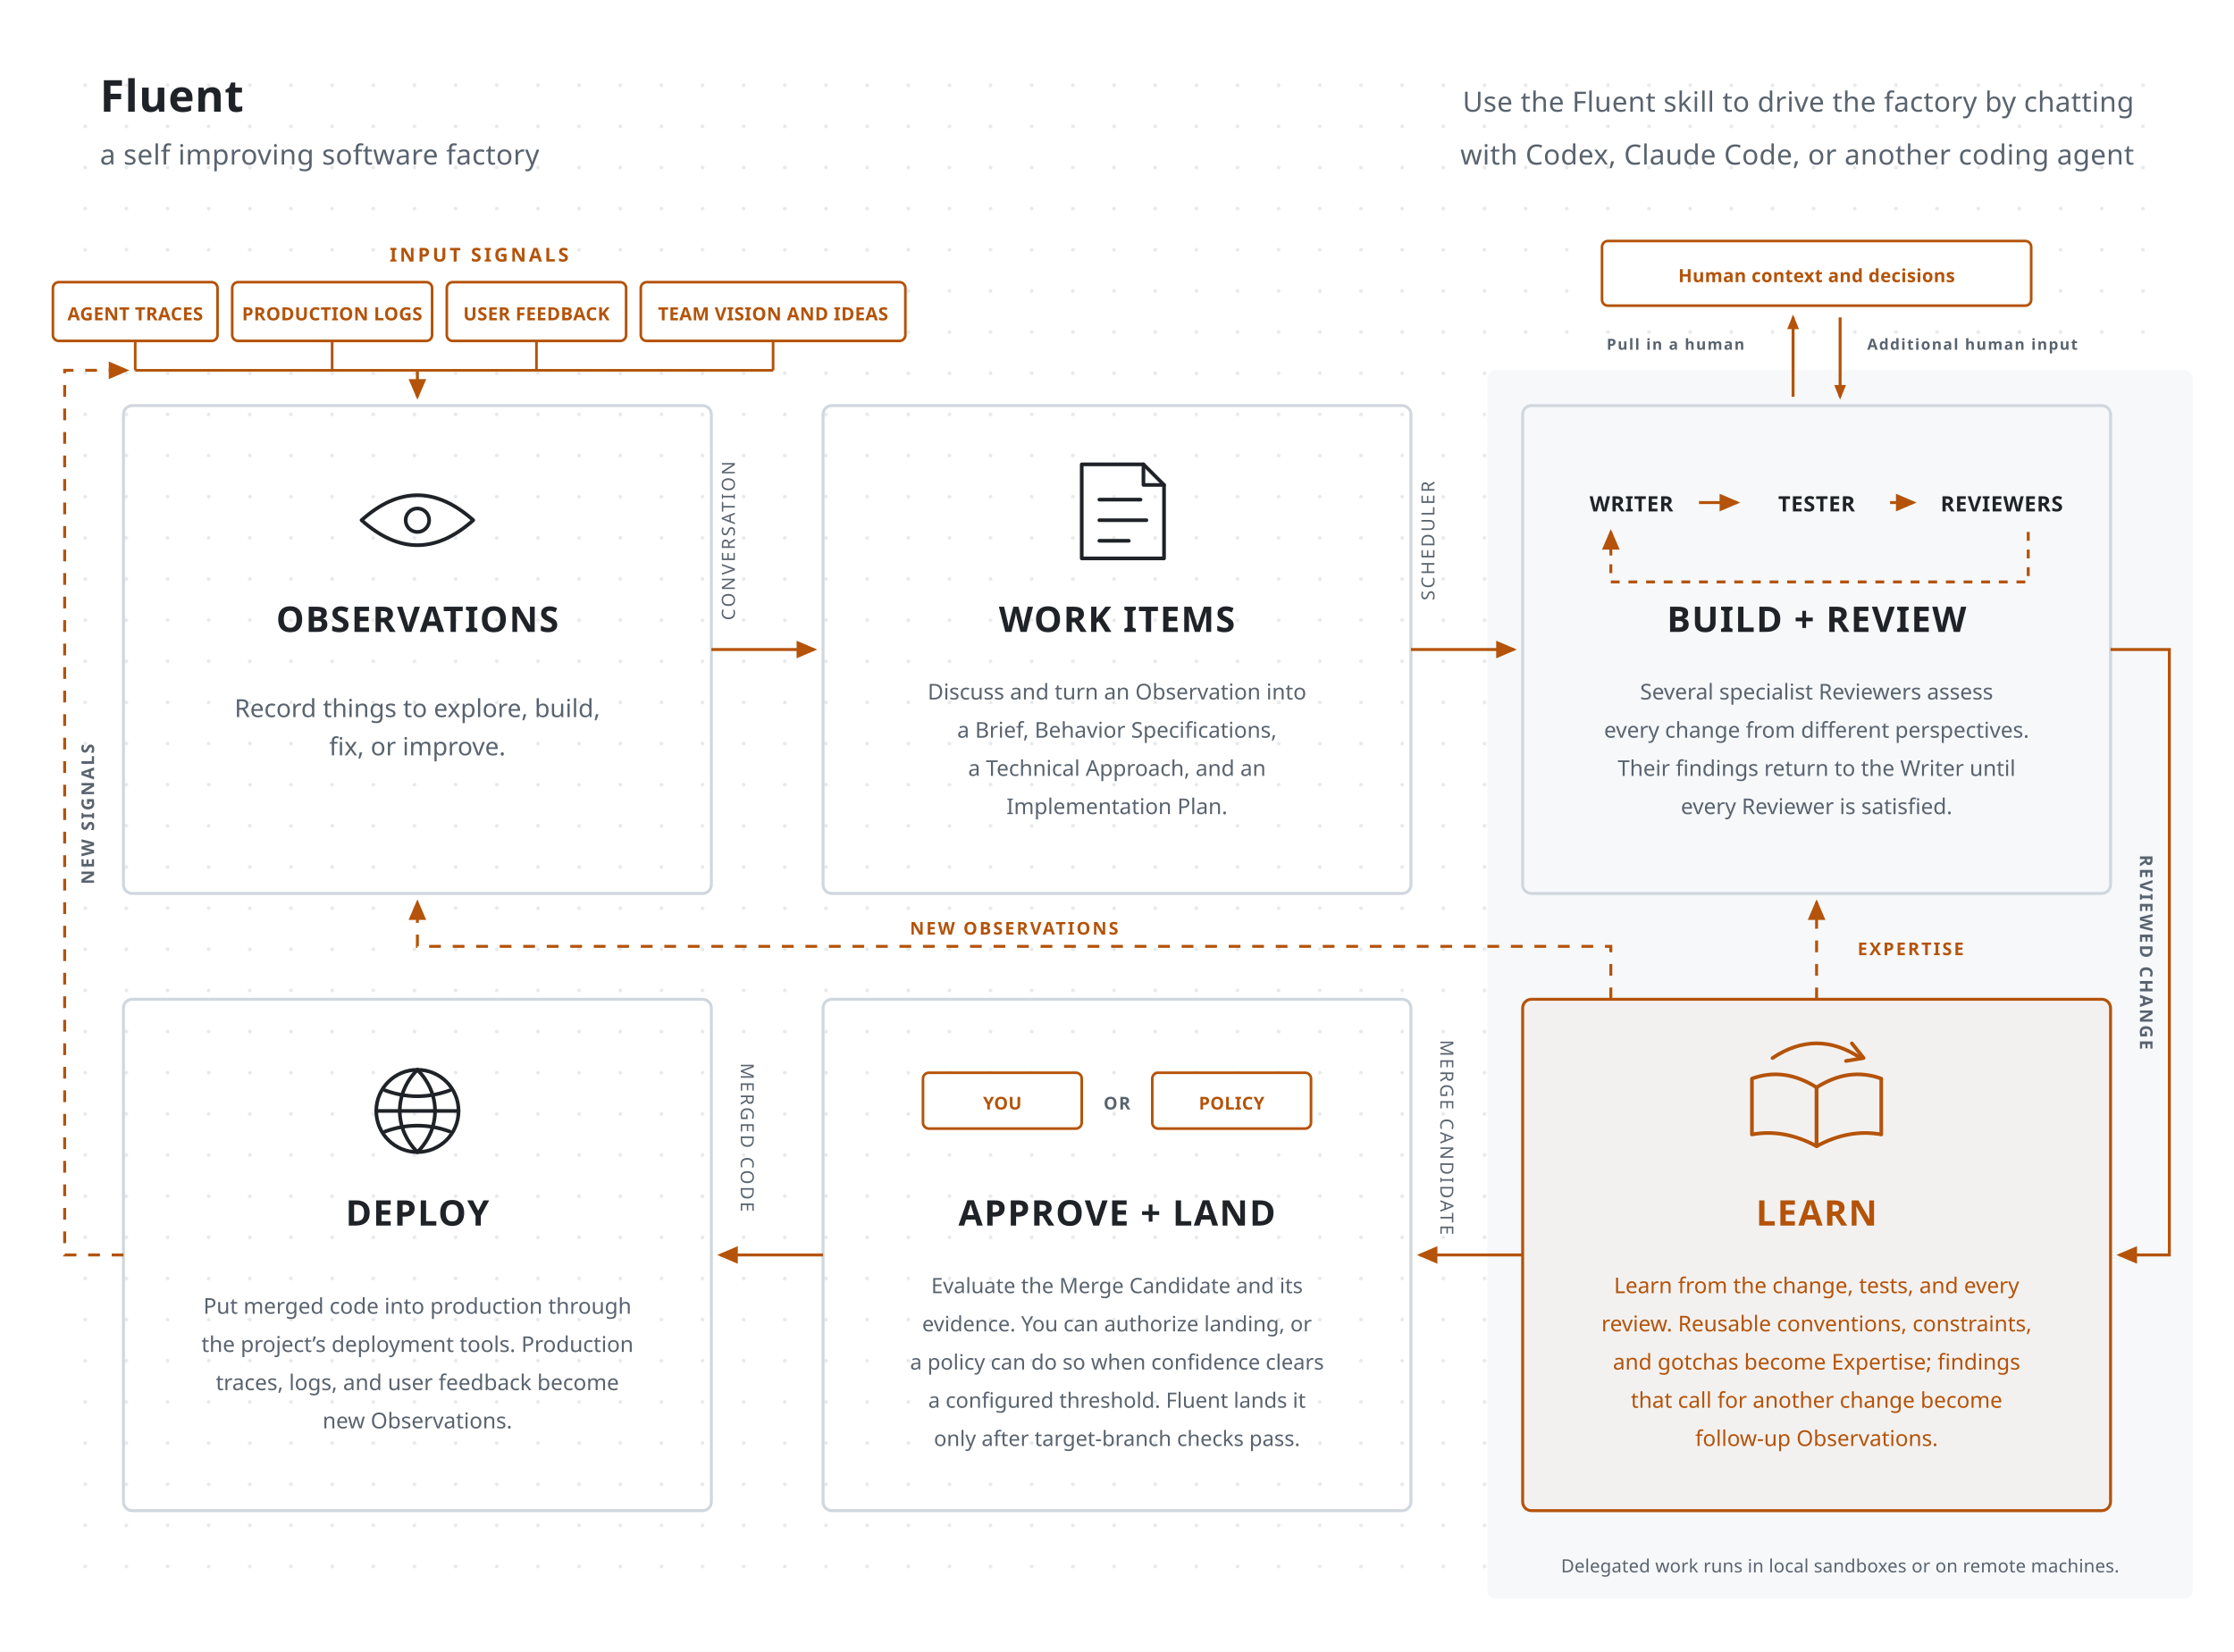
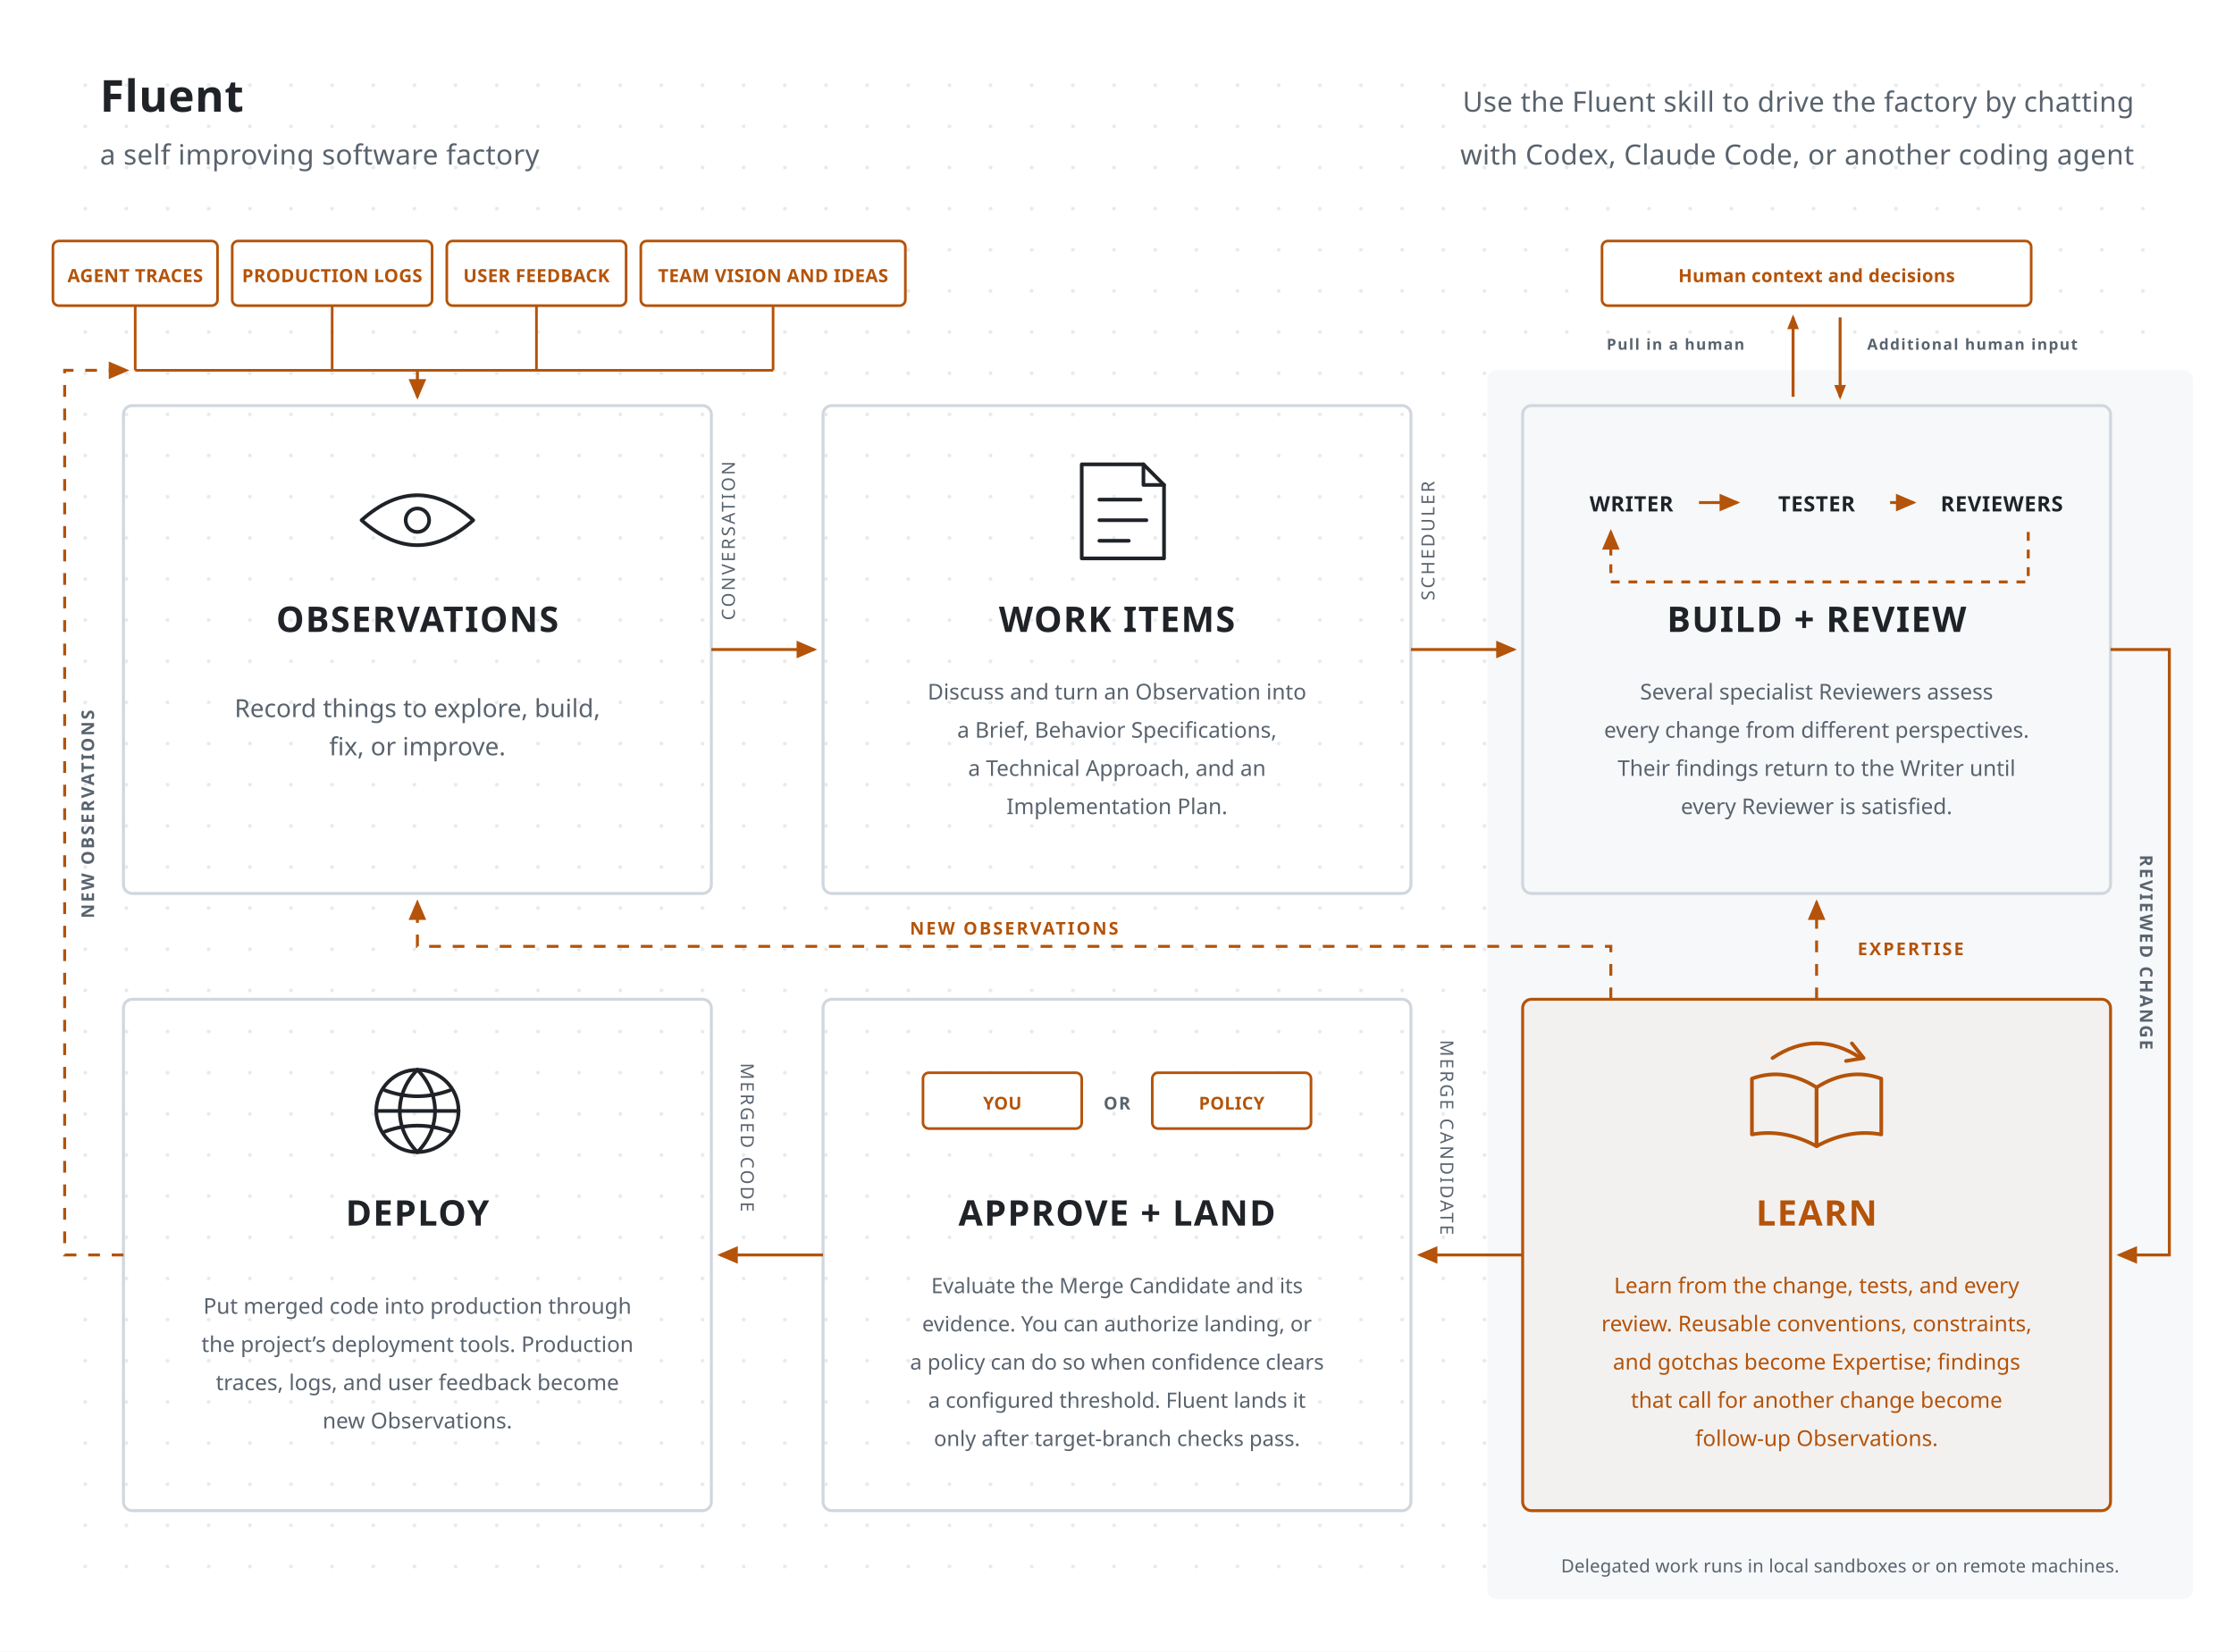
<svg xmlns="http://www.w3.org/2000/svg" viewBox="0 0 760 562" width="760" height="562" font-family="Menlo">
  <defs>
    <style>
      .card { fill: none; stroke: #D0D7DE; stroke-width: 1; }
      .execution-boundary { fill: #F6F8FA; stroke: none; }
      .learn-card { fill: #B45309; fill-opacity: 0.04; stroke: #B45309; stroke-width: 1; }
-       .signal-box, .authority-box { fill: #FFFFFF; stroke: #B45309; stroke-width: 0.9; }
+       .source-box, .authority-box { fill: #FFFFFF; stroke: #B45309; stroke-width: 0.9; }
      .brand { fill: #1F2328; font-size: 15px; font-weight: 600; letter-spacing: 0.2px; }
      .tagline { fill: #59636E; font-size: 9.5px; font-weight: 400; letter-spacing: 0.1px; }
      .interface-line { fill: #59636E; font-size: 9.5px; font-weight: 400; letter-spacing: 0.1px; text-anchor: end; }
      .card-title { fill: #1F2328; font-size: 12px; font-weight: 600; letter-spacing: 0.45px; text-anchor: middle; }
      .learn-title { fill: #B45309; font-size: 12px; font-weight: 600; letter-spacing: 0.45px; text-anchor: middle; }
      .body { fill: #59636E; font-size: 8.5px; text-anchor: middle; }
      .compact-body { fill: #59636E; font-size: 7.4px; text-anchor: middle; }
      .approval-body { fill: #59636E; font-size: 7.2px; text-anchor: middle; }
      .learn-body { fill: #B45309; font-size: 7.4px; text-anchor: middle; }
      .role { fill: #1F2328; font-size: 7.2px; font-weight: 600; letter-spacing: 0.2px; text-anchor: middle; }
-       .signal-label { fill: #B45309; font-size: 6.5px; font-weight: 600; letter-spacing: 0.9px; text-anchor: middle; }
-       .signal-text { fill: #B45309; font-size: 6.2px; font-weight: 600; letter-spacing: 0.1px; text-anchor: middle; }
+       .source-text { fill: #B45309; font-size: 6.2px; font-weight: 600; letter-spacing: 0.1px; text-anchor: middle; }
      .authority-text { fill: #B45309; font-size: 6px; font-weight: 600; letter-spacing: 0.1px; text-anchor: middle; }
      .or-text { fill: #59636E; font-size: 6px; font-weight: 600; letter-spacing: 0.4px; text-anchor: middle; }
      .icon { fill: none; stroke: #1F2328; stroke-width: 1.25; stroke-linecap: round; stroke-linejoin: round; }
      .learn-icon { fill: none; stroke: #B45309; stroke-width: 1.25; stroke-linecap: round; stroke-linejoin: round; }
      .connector { fill: none; stroke: #B45309; stroke-width: 1; marker-end: url(#arrowhead); }
      .return { fill: none; stroke: #B45309; stroke-width: 1; stroke-dasharray: 4 4; marker-end: url(#accent-arrowhead); }
      .learning-return { fill: none; stroke: #B45309; stroke-width: 1; stroke-dasharray: 4 4; marker-end: url(#accent-arrowhead); }
      .revision { fill: none; stroke: #B45309; stroke-width: 1; stroke-dasharray: 3 3; marker-end: url(#accent-arrowhead); }
      .ingress { fill: none; stroke: #B45309; stroke-width: 1; marker-end: url(#accent-arrowhead); }
      .dialogue { fill: none; stroke: #B45309; stroke-width: 1; marker-end: url(#dialogue-arrowhead); }
      .dialogue-label { fill: #59636E; font-size: 5.2px; font-weight: 600; letter-spacing: 0.45px; text-anchor: middle; }
      .execution-caption { fill: #59636E; font-size: 6.2px; font-weight: 500; letter-spacing: 0.05px; text-anchor: middle; }
      .collector { fill: none; stroke: #B45309; stroke-width: 0.9; }
      .connector-label { fill: #59636E; font-size: 6.2px; letter-spacing: 0.7px; text-anchor: middle; }
      .side-label { fill: #59636E; font-size: 6px; font-weight: 600; letter-spacing: 0.65px; text-anchor: middle; }
      .return-label { fill: #B45309; font-size: 6px; font-weight: 600; letter-spacing: 0.65px; text-anchor: middle; }
    </style>
    <marker id="arrowhead" markerWidth="7" markerHeight="6" refX="6" refY="3" orient="auto">
      <path d="M0 0 L7 3 L0 6 Z" fill="#B45309" />
    </marker>
    <marker id="accent-arrowhead" markerWidth="7" markerHeight="6" refX="6" refY="3" orient="auto">
      <path d="M0 0 L7 3 L0 6 Z" fill="#B45309" />
    </marker>
    <marker id="dialogue-arrowhead" markerWidth="5" markerHeight="4" refX="4" refY="2" orient="auto-start-reverse">
      <path d="M0 0 L5 2 L0 4 Z" fill="#B45309" />
    </marker>
    <pattern id="dot-grid" width="14" height="14" patternUnits="userSpaceOnUse">
      <circle cx="1" cy="1" r="0.65" fill="#8C959F" opacity="0.2" />
    </pattern>
  </defs>
  <rect x="0" y="0" width="760" height="562" fill="#FFFFFF" />
  <rect x="18" y="18" width="724" height="526" fill="url(#dot-grid)" />
  <text x="34" y="38" class="brand">Fluent</text>
  <text x="34" y="56" class="tagline">a self improving software factory</text>
  <text x="726" y="38" class="interface-line">Use the Fluent skill to drive the factory by chatting</text>
  <text x="726" y="56" class="interface-line">with Codex, Claude Code, or another coding agent</text>
  <rect x="506" y="126" width="240" height="418" rx="3" class="execution-boundary" />
  <text x="626" y="535" class="execution-caption">Delegated work runs in local sandboxes or on remote machines.</text>
-   <text x="163" y="89" class="signal-label">INPUT SIGNALS</text>
-   <rect x="18" y="96" width="56" height="20" rx="2" class="signal-box" />
-   <rect x="79" y="96" width="68" height="20" rx="2" class="signal-box" />
-   <rect x="152" y="96" width="61" height="20" rx="2" class="signal-box" />
-   <rect x="218" y="96" width="90" height="20" rx="2" class="signal-box" />
-   <text x="46" y="109" class="signal-text">AGENT TRACES</text>
-   <text x="113" y="109" class="signal-text">PRODUCTION LOGS</text>
-   <text x="182.5" y="109" class="signal-text">USER FEEDBACK</text>
-   <text x="263" y="109" class="signal-text">TEAM VISION AND IDEAS</text>
-   <line x1="46" y1="116" x2="46" y2="126" class="collector" />
-   <line x1="113" y1="116" x2="113" y2="126" class="collector" />
-   <line x1="182.5" y1="116" x2="182.5" y2="126" class="collector" />
-   <line x1="263" y1="116" x2="263" y2="126" class="collector" />
+   <rect x="18" y="82" width="56" height="22" rx="2" class="source-box" />
+   <rect x="79" y="82" width="68" height="22" rx="2" class="source-box" />
+   <rect x="152" y="82" width="61" height="22" rx="2" class="source-box" />
+   <rect x="218" y="82" width="90" height="22" rx="2" class="source-box" />
+   <text x="46" y="96" class="source-text">AGENT TRACES</text>
+   <text x="113" y="96" class="source-text">PRODUCTION LOGS</text>
+   <text x="182.5" y="96" class="source-text">USER FEEDBACK</text>
+   <text x="263" y="96" class="source-text">TEAM VISION AND IDEAS</text>
+   <line x1="46" y1="104" x2="46" y2="126" class="collector" />
+   <line x1="113" y1="104" x2="113" y2="126" class="collector" />
+   <line x1="182.5" y1="104" x2="182.5" y2="126" class="collector" />
+   <line x1="263" y1="104" x2="263" y2="126" class="collector" />
  <line x1="46" y1="126" x2="263" y2="126" class="collector" />
  <line x1="142" y1="126" x2="142" y2="135" class="ingress" />
-   <rect x="545" y="82" width="146" height="22" rx="2" class="signal-box" />
-   <text x="618" y="96" class="signal-text">Human context and decisions</text>
+   <rect x="545" y="82" width="146" height="22" rx="2" class="source-box" />
+   <text x="618" y="96" class="source-text">Human context and decisions</text>
  <line x1="610" y1="135" x2="610" y2="108" class="dialogue" />
  <text x="570" y="119" class="dialogue-label">Pull in a human</text>
  <line x1="626" y1="108" x2="626" y2="135" class="dialogue" />
  <text x="671" y="119" class="dialogue-label">Additional human input</text>
  <rect x="42" y="138" width="200" height="166" rx="3" class="card" />
  <g class="icon">
    <path d="M123 177 Q142 160 161 177 Q142 194 123 177 Z" />
    <circle cx="142" cy="177" r="4" />
  </g>
  <text x="142" y="215" class="card-title">OBSERVATIONS</text>
  <text x="142" y="244" class="body">Record things to explore, build,</text>
  <text x="142" y="257" class="body">fix, or improve.</text>
  <rect x="280" y="138" width="200" height="166" rx="3" class="card" />
  <g class="icon">
    <path d="M368 158 H389 L396 165 V190 H368 Z" />
    <path d="M389 158 V165 H396" />
    <line x1="374" y1="170" x2="388" y2="170" />
    <line x1="374" y1="177" x2="390" y2="177" />
    <line x1="374" y1="184" x2="384" y2="184" />
  </g>
  <text x="380" y="215" class="card-title">WORK ITEMS</text>
  <text x="380" y="238" class="compact-body">Discuss and turn an Observation into</text>
  <text x="380" y="251" class="compact-body">a Brief, Behavior Specifications,</text>
  <text x="380" y="264" class="compact-body">a Technical Approach, and an</text>
  <text x="380" y="277" class="compact-body">Implementation Plan.</text>
  <rect x="518" y="138" width="200" height="166" rx="3" class="card" />
  <text x="555" y="174" class="role">WRITER</text>
  <text x="618" y="174" class="role">TESTER</text>
  <text x="681" y="174" class="role">REVIEWERS</text>
  <line x1="578" y1="171" x2="591" y2="171" class="connector" />
  <line x1="643" y1="171" x2="651" y2="171" class="connector" />
  <path d="M690 181 V198 H548 V181" class="revision" />
  <text x="618" y="215" class="card-title">BUILD + REVIEW</text>
  <text x="618" y="238" class="compact-body">Several specialist Reviewers assess</text>
  <text x="618" y="251" class="compact-body">every change from different perspectives.</text>
  <text x="618" y="264" class="compact-body">Their findings return to the Writer until</text>
  <text x="618" y="277" class="compact-body">every Reviewer is satisfied.</text>
  <rect x="518" y="340" width="200" height="174" rx="3" class="learn-card" />
  <g class="learn-icon">
    <path d="M596 367 Q607 363 618 370 V390 Q607 384 596 386 Z" />
    <path d="M640 367 Q629 363 618 370 V390 Q629 384 640 386 Z" />
    <path d="M603 360 Q618 350 633 360" />
    <path d="M630 355 L634 360 L628 361" />
  </g>
  <text x="618" y="417" class="learn-title">LEARN</text>
  <text x="618" y="440" class="learn-body">Learn from the change, tests, and every</text>
  <text x="618" y="453" class="learn-body">review. Reusable conventions, constraints,</text>
  <text x="618" y="466" class="learn-body">and gotchas become Expertise; findings</text>
  <text x="618" y="479" class="learn-body">that call for another change become</text>
  <text x="618" y="492" class="learn-body">follow-up Observations.</text>
  <rect x="280" y="340" width="200" height="174" rx="3" class="card" />
  <rect x="314" y="365" width="54" height="19" rx="2" class="authority-box" />
  <rect x="392" y="365" width="54" height="19" rx="2" class="authority-box" />
  <text x="341" y="377.5" class="authority-text">YOU</text>
  <text x="419" y="377.5" class="authority-text">POLICY</text>
  <text x="380" y="377.5" class="or-text">OR</text>
  <text x="380" y="417" class="card-title">APPROVE + LAND</text>
  <text x="380" y="440" class="approval-body">Evaluate the Merge Candidate and its</text>
  <text x="380" y="453" class="approval-body">evidence. You can authorize landing, or</text>
  <text x="380" y="466" class="approval-body">a policy can do so when confidence clears</text>
  <text x="380" y="479" class="approval-body">a configured threshold. Fluent lands it</text>
  <text x="380" y="492" class="approval-body">only after target-branch checks pass.</text>
  <rect x="42" y="340" width="200" height="174" rx="3" class="card" />
  <g class="icon">
    <circle cx="142" cy="378" r="14" />
    <path d="M142 364 C134 372 134 384 142 392" />
    <path d="M142 364 C150 372 150 384 142 392" />
    <line x1="128" y1="378" x2="156" y2="378" />
    <path d="M131 371 Q142 375 153 371" />
    <path d="M131 385 Q142 381 153 385" />
  </g>
  <text x="142" y="417" class="card-title">DEPLOY</text>
  <text x="142" y="447" class="compact-body">Put merged code into production through</text>
  <text x="142" y="460" class="compact-body">the project’s deployment tools. Production</text>
  <text x="142" y="473" class="compact-body">traces, logs, and user feedback become</text>
  <text x="142" y="486" class="compact-body">new Observations.</text>
  <line x1="242" y1="221" x2="277" y2="221" class="connector" />
  <text x="250" y="184" class="connector-label" transform="rotate(-90 250 184)">CONVERSATION</text>
  <line x1="480" y1="221" x2="515" y2="221" class="connector" />
  <text x="488" y="184" class="connector-label" transform="rotate(-90 488 184)">SCHEDULER</text>
  <path d="M718 221 H738 V427 H721" class="connector" />
  <text x="728" y="324" class="side-label" transform="rotate(90 728 324)">REVIEWED CHANGE</text>
  <line x1="518" y1="427" x2="483" y2="427" class="connector" />
  <text x="490" y="387" class="connector-label" transform="rotate(90 490 387)">MERGE CANDIDATE</text>
  <line x1="280" y1="427" x2="245" y2="427" class="connector" />
  <text x="252" y="387" class="connector-label" transform="rotate(90 252 387)">MERGED CODE</text>
  <line x1="618" y1="340" x2="618" y2="307" class="return" />
  <text x="650" y="325" class="return-label">EXPERTISE</text>
  <path d="M548 340 V322 H142 V307" class="learning-return" />
  <text x="345" y="318" class="return-label">NEW OBSERVATIONS</text>
  <path d="M42 427 H22 V126 H43" class="return" />
-   <text x="32" y="277" class="side-label" transform="rotate(-90 32 277)">NEW SIGNALS</text>
+   <text x="32" y="277" class="side-label" transform="rotate(-90 32 277)">NEW OBSERVATIONS</text>
</svg>
